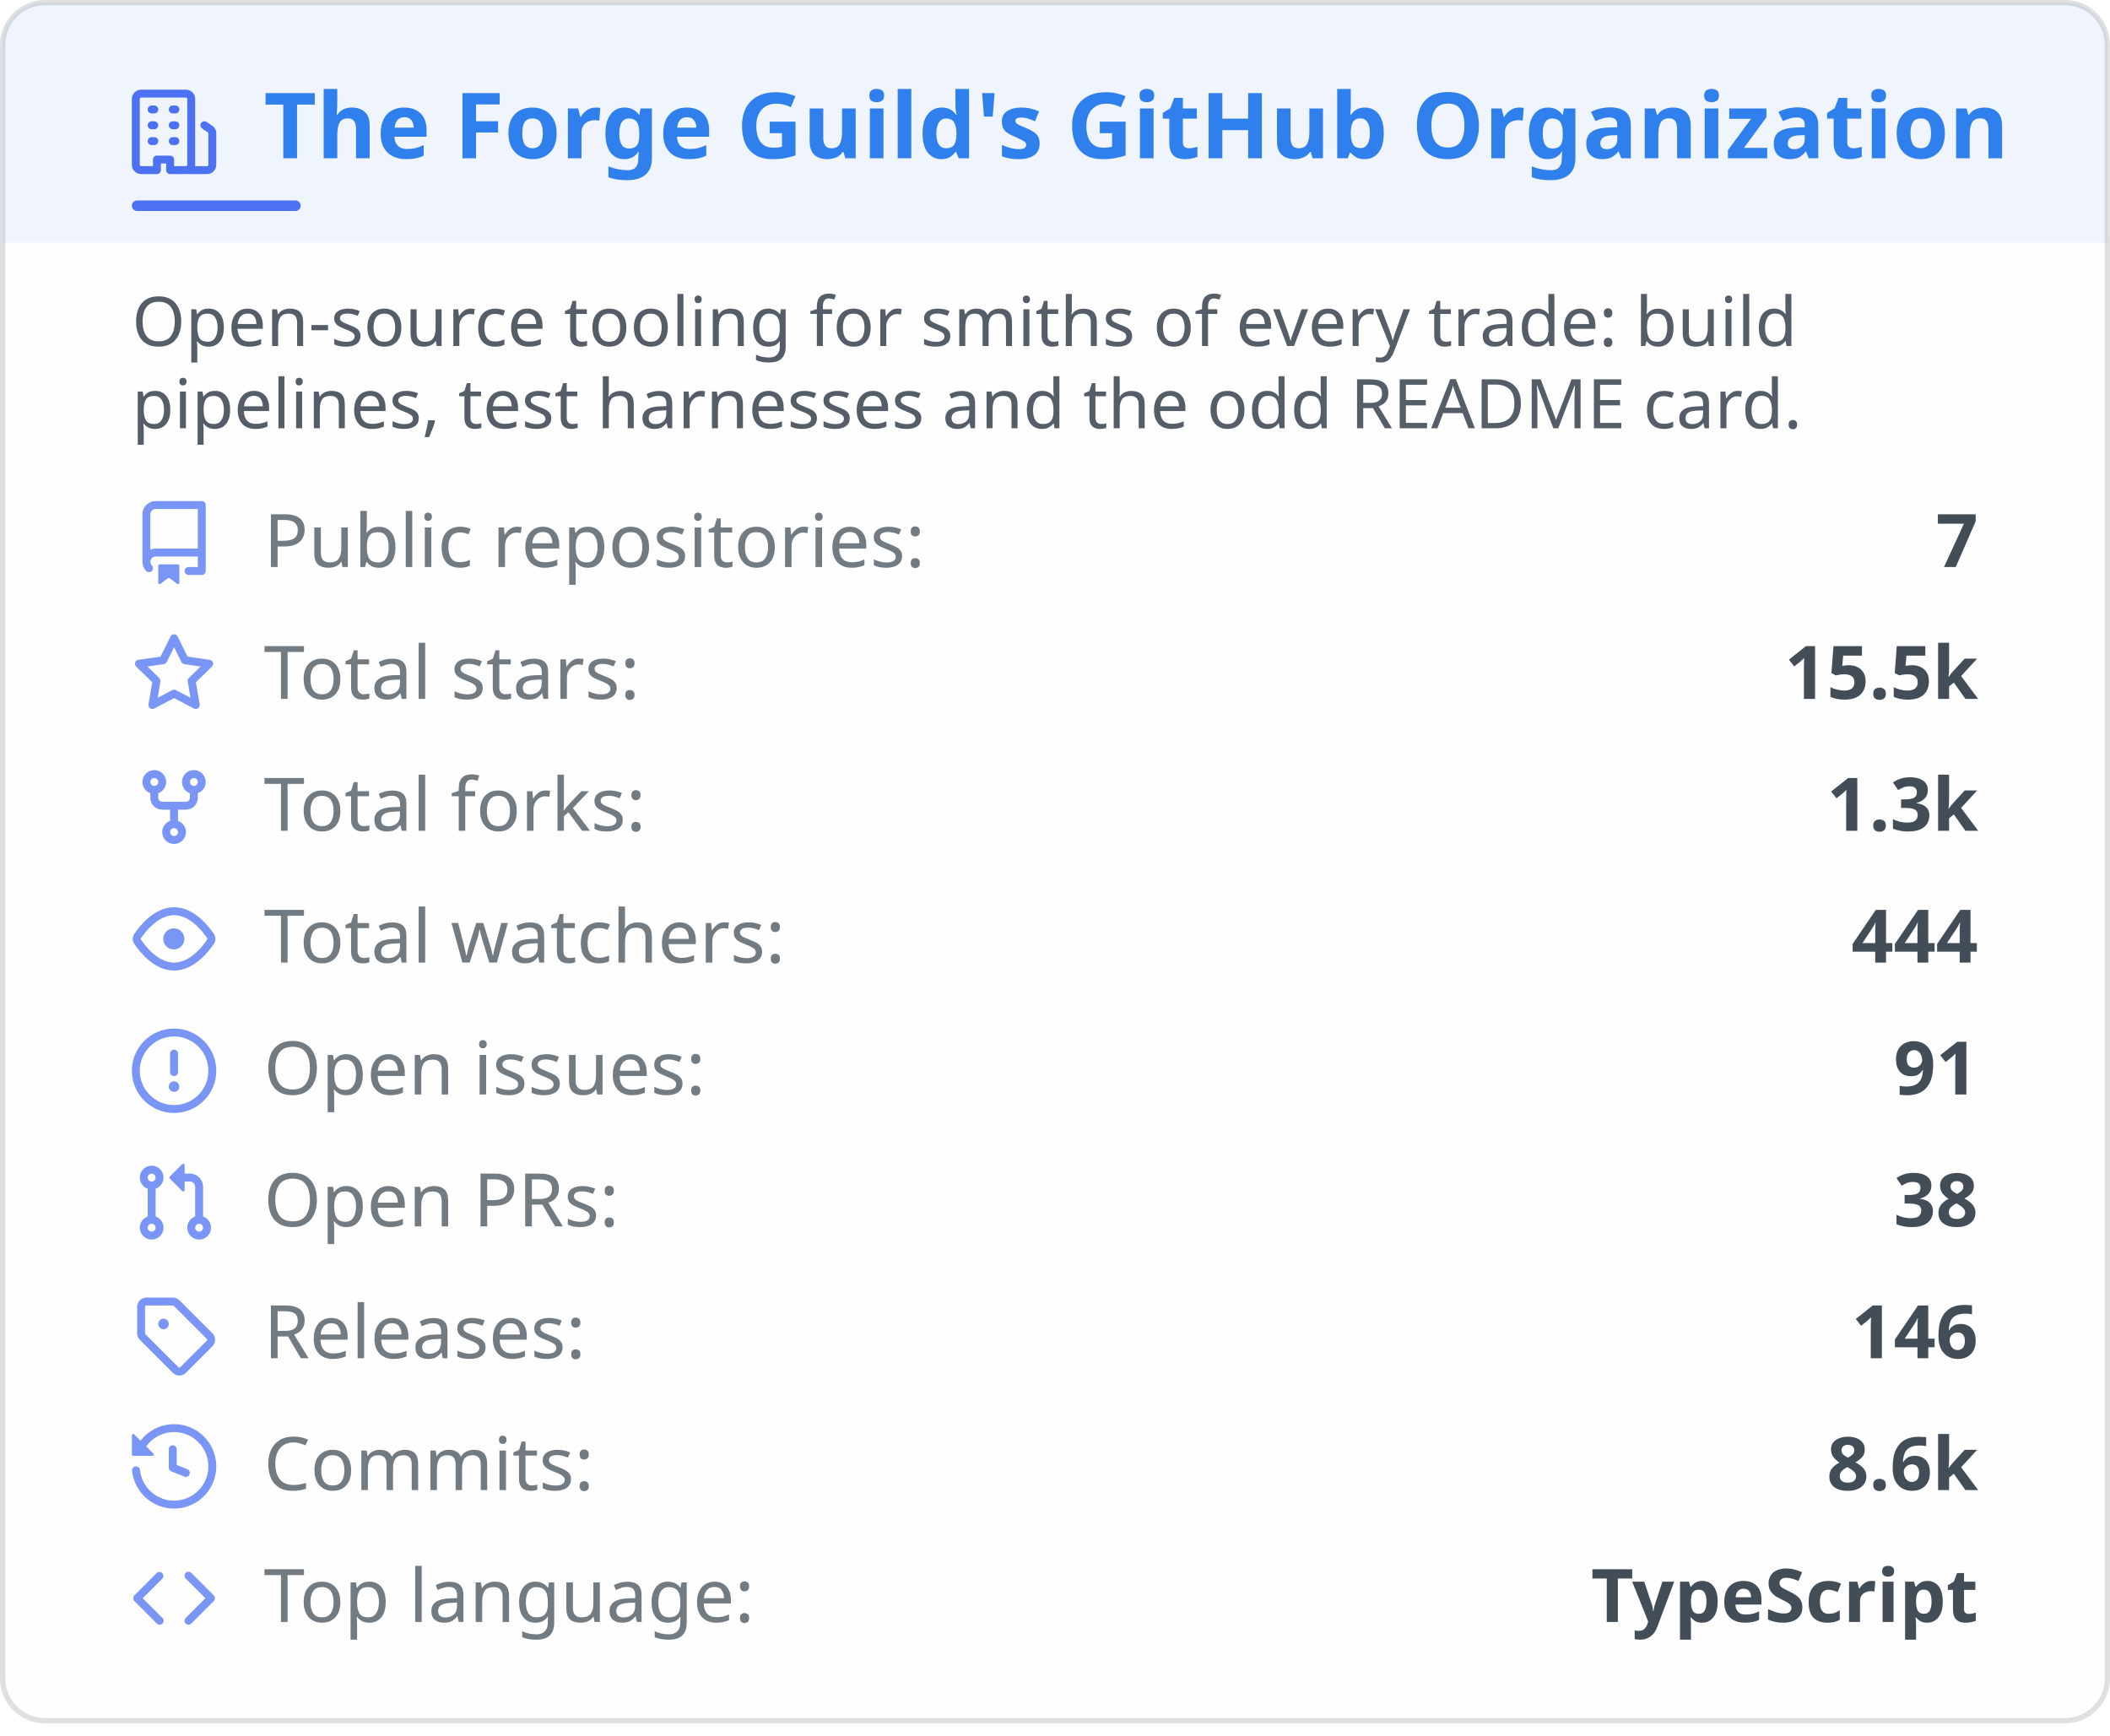
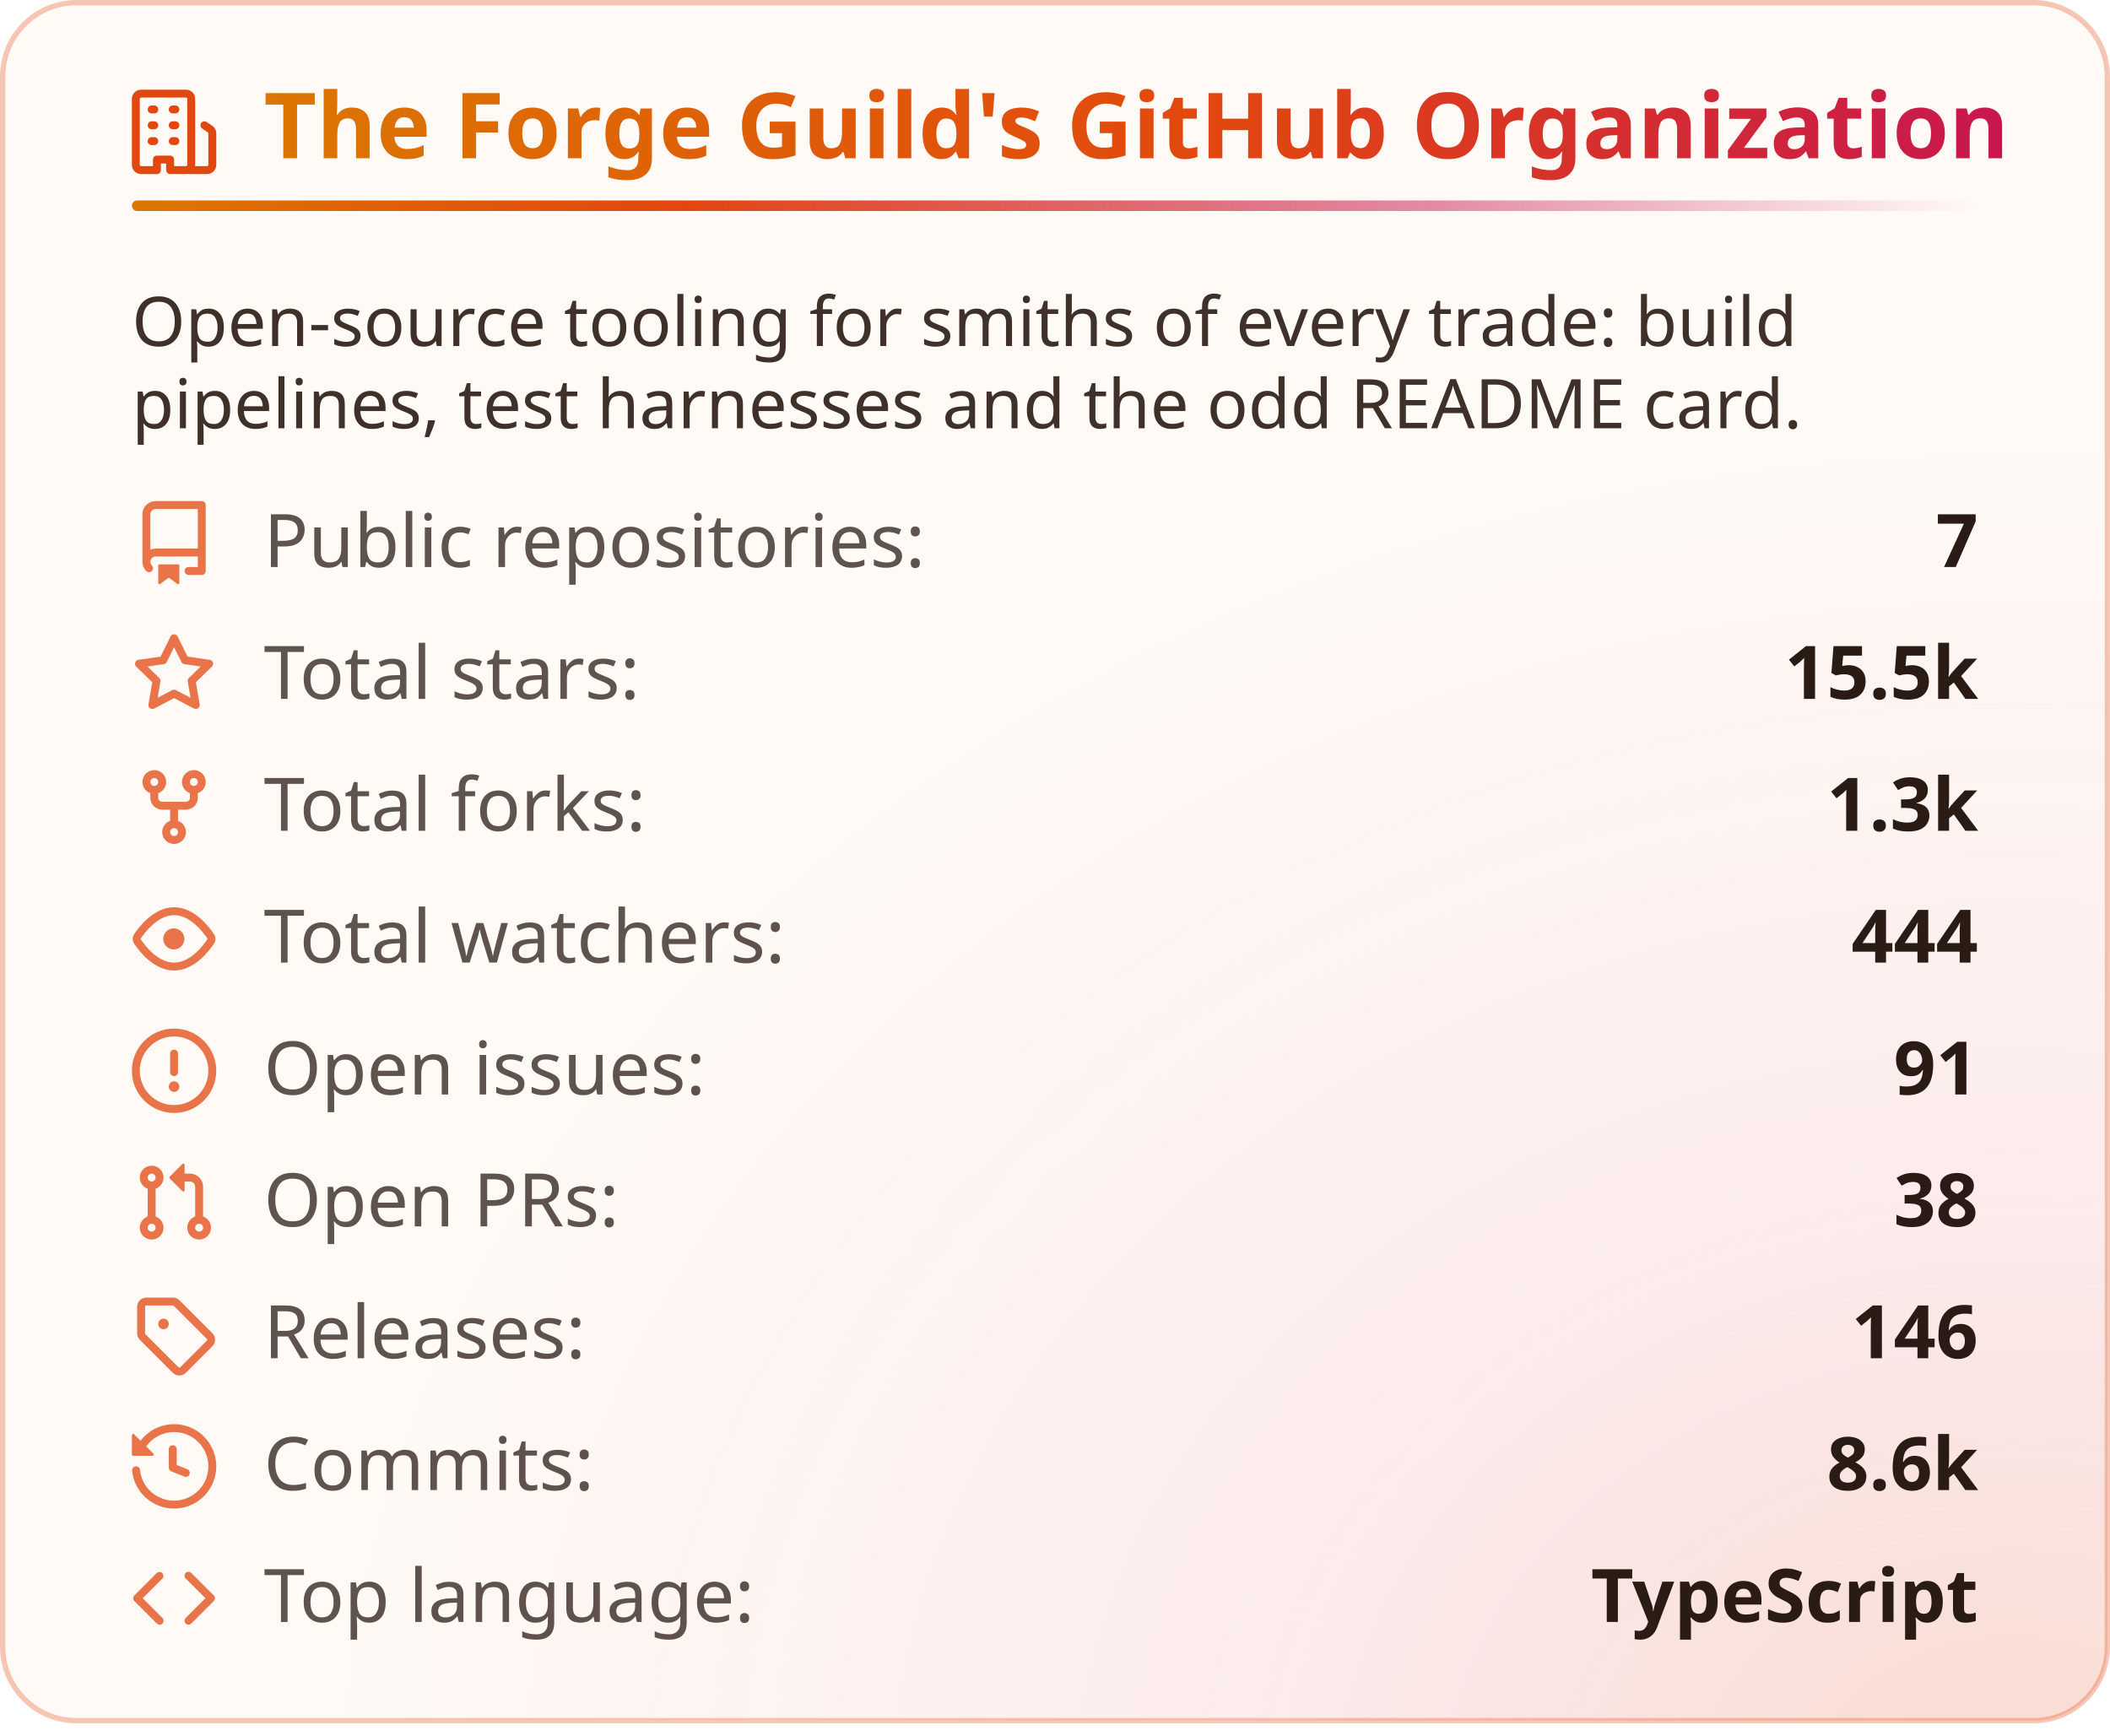
<svg xmlns="http://www.w3.org/2000/svg" width="400" height="329" viewBox="0 0 400 329" fill="none" role="img" aria-labelledby="title-id desc-id">
  <style>
    .header {
      font: 600 18px 'Segoe UI', Ubuntu, "Helvetica Neue", Sans-Serif;
-       fill: #2f80ed;
+       fill: url(#heat);
      animation: fadeInAnimation 0.8s ease-in-out backwards;
    }
    /* The icon reads against the title rather than with it, so it keeps its own color. */
    .title-icon {
-       fill: #4c71f2;
+       fill: #e2470f;
      animation: fadeInAnimation 0.8s ease-in-out backwards;
    }
    .title-accent {
-       fill: #4c71f2;
-       animation: fadeInAnimation 0.8s ease-in-out backwards;
-     }
-     .title-band {
-       fill: #2f80ed;
-       opacity: 0.08;
+       transform-box: fill-box;
+       transform-origin: left center;
+       animation: trailAnimation 0.9s cubic-bezier(0.2, 0.7, 0.2, 1) 0.2s backwards;
    }
    .header {
      font-size: 17.3px;
    }
    @supports(-moz-appearance: auto) {
      /* Selector detects Firefox */
      .header {
        font-size: 14.8px;
      }
    }
    .stat {
      font: 400 14px 'Segoe UI', Ubuntu, "Helvetica Neue", Sans-Serif;
-       fill: #434d58;
+       fill: #2a1b14;
      font-variant-numeric: tabular-nums;
    }
    .description {
      font: 400 13px 'Segoe UI', Ubuntu, "Helvetica Neue", Sans-Serif;
-       fill: #434d58;
+       fill: #2a1b14;
      opacity: 0.9;
    }
    .stagger {
      animation: fadeInAnimation 0.3s ease-in-out backwards;
    }
    .not_bold {
      font-weight: 400;
      opacity: 0.75;
    }
    .bold {
      font-weight: 600;
    }
    .icon {
-       fill: #4c71f2;
+       fill: #e2470f;
      opacity: 0.75;
      display: block;
    }
    /* Animations */
    @keyframes scaleInAnimation {
      from {
        transform: translate(-5px, 5px) scale(0);
      }
      to {
        transform: translate(-5px, 5px) scale(1);
      }
    }
    @keyframes fadeInAnimation {
      from {
        opacity: 0;
      }
      to {
        opacity: 1;
      }
    }
+     @keyframes trailAnimation {
+       from {
+         transform: scaleX(0);
+       }
+     }
    @media (prefers-reduced-motion: reduce) {
      * {
        animation-duration: 0s !important;
        animation-delay: 0s !important;
      }
    }
  </style>
-   <rect data-testid="card-bg" class="card-bg" x="0.5" y="0.5" rx="8" height="99%" stroke="#0000001f" width="399" fill="#fffefe" stroke-opacity="1" />
-   <path data-testid="title-band" class="title-band" d="M0.5 8.5a8 8 0 0 1 8 -8h383a8 8 0 0 1 8 8v37.5h-399z" />
+   <defs>
+     <linearGradient id="heat" x1="0" y1="0" x2="1" y2="0">
+       <stop offset="0" class="heat-0" stop-color="#dc7600" />
+       <stop offset="0.55" class="heat-1" stop-color="#e2470f" />
+       <stop offset="1" class="heat-2" stop-color="#c8174f" />
+     </linearGradient>
+     <linearGradient id="heat-ring" x1="0" y1="1" x2="1" y2="0">
+       <stop offset="0" class="heat-0" stop-color="#dc7600" />
+       <stop offset="0.55" class="heat-1" stop-color="#e2470f" />
+       <stop offset="1" class="heat-2" stop-color="#c8174f" />
+     </linearGradient>
+     <linearGradient id="heat-trail" x1="0" y1="0" x2="1" y2="0">
+       <stop offset="0" class="heat-0" stop-color="#dc7600" />
+       <stop offset="0.3" class="heat-1" stop-color="#e2470f" />
+       <stop offset="0.7" class="heat-2" stop-color="#c8174f" stop-opacity="0.5" />
+       <stop offset="1" class="heat-2" stop-color="#c8174f" stop-opacity="0" />
+     </linearGradient>
+     <radialGradient id="heat-glow" cx="0.95" cy="1.05" r="0.8">
+       <stop offset="0" class="glow-core" stop-color="#e2470f" stop-opacity="0.17" />
+       <stop offset="0.45" class="glow-edge" stop-color="#c8174f" stop-opacity="0.06" />
+       <stop offset="1" class="heat-2" stop-color="#c8174f" stop-opacity="0" />
+     </radialGradient>
+     <filter id="heat-bloom" x="-50%" y="-50%" width="200%" height="200%">
+       <feGaussianBlur stdDeviation="3.5" result="bloom" />
+       <feMerge>
+         <feMergeNode in="bloom" />
+         <feMergeNode in="SourceGraphic" />
+       </feMerge>
+     </filter>
+   </defs>
+   <rect data-testid="card-bg" class="card-bg" x="0.5" y="0.5" rx="14" height="99%" width="399" stroke="#e2470f4d" fill="#fffaf6" stroke-opacity="1" />
+   <rect data-testid="card-glow" x="0.5" y="0.5" rx="14" height="99%" width="399" fill="url(#heat-glow)" />
  <g data-testid="card-title" transform="translate(25, 30)">
    <g>
      <svg class="title-icon" x="0" y="-13" viewBox="0 0 16 16" version="1.1" width="16" height="16">
        <path d="M1.75 16A1.75 1.75 0 0 1 0 14.25V1.75C0 .784.784 0 1.75 0h8.5C11.216 0 12 .784 12 1.75v12.5c0 .085-.006.168-.018.25h2.268a.25.25 0 0 0 .25-.25V8.285a.25.25 0 0 0-.111-.208l-1.055-.703a.749.749 0 1 1 .832-1.248l1.055.703c.487.325.779.871.779 1.456v5.965A1.75 1.75 0 0 1 14.25 16h-3.5a.766.766 0 0 1-.197-.026c-.099.017-.2.026-.303.026h-3a.75.75 0 0 1-.75-.75V14h-1v1.25a.75.75 0 0 1-.75.75Zm-.25-1.75c0 .138.112.25.25.25H4v-1.25a.75.75 0 0 1 .75-.75h2.5a.75.75 0 0 1 .75.75v1.25h2.25a.25.25 0 0 0 .25-.25V1.75a.25.25 0 0 0-.25-.25h-8.5a.25.25 0 0 0-.25.25ZM3.75 6h.5a.75.75 0 0 1 0 1.5h-.5a.75.75 0 0 1 0-1.5ZM3 3.75A.75.75 0 0 1 3.75 3h.5a.75.75 0 0 1 0 1.5h-.5A.75.75 0 0 1 3 3.75Zm4 3A.75.75 0 0 1 7.75 6h.5a.75.75 0 0 1 0 1.5h-.5A.75.75 0 0 1 7 6.75ZM7.75 3h.5a.75.75 0 0 1 0 1.5h-.5a.75.75 0 0 1 0-1.5ZM3 9.75A.75.75 0 0 1 3.75 9h.5a.75.75 0 0 1 0 1.5h-.5A.75.75 0 0 1 3 9.75ZM7.75 9h.5a.75.75 0 0 1 0 1.5h-.5a.75.75 0 0 1 0-1.5Z" />
      </svg>
    </g>
    <g transform="translate(25, 0)">
      <text x="0" y="0" class="header" data-testid="header">The Forge Guild's GitHub Organization</text>
    </g>
-     <rect data-testid="title-accent" class="title-accent" x="0" y="8" width="32" height="2" rx="1" />
+     <rect data-testid="title-accent" class="title-accent" x="0" y="8" width="350" height="2" rx="1" fill="url(#heat-trail)" />
  </g>
  <g data-testid="main-card-body" transform="translate(0, 55)">
    <text class="description" data-testid="description" x="25" y="-5">
      <tspan dy="1.2em" x="25">Open-source tooling for smiths of every trade: build</tspan>
      <tspan dy="1.2em" x="25">pipelines, test harnesses and the odd README card.</tspan>
    </text>
    <g transform="translate(0, 40)">
      <g>
        <g class="stagger" style="animation-delay: 120ms" transform="translate(25, 0)">
          <svg data-testid="icon" class="icon" viewBox="0 0 16 16" version="1.1" width="16" height="16">
            <path fill-rule="evenodd" d="M2 2.5A2.5 2.5 0 014.5 0h8.75a.75.75 0 01.75.75v12.5a.75.75 0 01-.75.75h-2.5a.75.75 0 110-1.5h1.75v-2h-8a1 1 0 00-.714 1.7.75.75 0 01-1.072 1.05A2.495 2.495 0 012 11.5v-9zm10.5-1V9h-8c-.356 0-.694.074-1 .208V2.5a1 1 0 011-1h8zM5 12.25v3.25a.25.25 0 00.4.2l1.45-1.087a.25.25 0 01.3 0L8.6 15.7a.25.25 0 00.4-.2v-3.25a.25.25 0 00-.25-.25h-3.5a.25.25 0 00-.25.25z" />
          </svg>
          <text class="stat not_bold" x="25" y="12.5">Public repositories:</text>
          <text class="stat bold" x="350" text-anchor="end" y="12.5" data-testid="repos">7</text>
        </g>
      </g>
      <g transform="translate(0, 25)">
        <g class="stagger" style="animation-delay: 160ms" transform="translate(25, 0)">
          <svg data-testid="icon" class="icon" viewBox="0 0 16 16" version="1.1" width="16" height="16">
            <path fill-rule="evenodd" d="M8 .25a.75.75 0 01.673.418l1.882 3.815 4.21.612a.75.75 0 01.416 1.279l-3.046 2.97.719 4.192a.75.75 0 01-1.088.791L8 12.347l-3.766 1.98a.75.75 0 01-1.088-.79l.72-4.194L.818 6.374a.75.75 0 01.416-1.28l4.21-.611L7.327.668A.75.75 0 018 .25zm0 2.445L6.615 5.5a.75.75 0 01-.564.41l-3.097.45 2.24 2.184a.75.75 0 01.216.664l-.528 3.084 2.769-1.456a.75.75 0 01.698 0l2.77 1.456-.53-3.084a.75.75 0 01.216-.664l2.24-2.183-3.096-.45a.75.75 0 01-.564-.41L8 2.694v.001z" />
          </svg>
          <text class="stat not_bold" x="25" y="12.5">Total stars:</text>
          <text class="stat bold" x="350" text-anchor="end" y="12.5" data-testid="stars">15.5k</text>
        </g>
      </g>
      <g transform="translate(0, 50)">
        <g class="stagger" style="animation-delay: 200ms" transform="translate(25, 0)">
          <svg data-testid="icon" class="icon" viewBox="0 0 16 16" version="1.1" width="16" height="16">
            <path fill-rule="evenodd" d="M5 3.25a.75.75 0 11-1.5 0 .75.75 0 011.5 0zm0 2.122a2.25 2.25 0 10-1.5 0v.878A2.25 2.25 0 005.75 8.5h1.5v2.128a2.251 2.251 0 101.5 0V8.5h1.5a2.25 2.25 0 002.25-2.25v-.878a2.25 2.25 0 10-1.5 0v.878a.75.75 0 01-.75.75h-4.5A.75.75 0 015 6.25v-.878zm3.75 7.378a.75.75 0 11-1.5 0 .75.75 0 011.5 0zm3-8.75a.75.75 0 100-1.5.75.75 0 000 1.5z" />
          </svg>
          <text class="stat not_bold" x="25" y="12.5">Total forks:</text>
          <text class="stat bold" x="350" text-anchor="end" y="12.5" data-testid="forks">1.3k</text>
        </g>
      </g>
      <g transform="translate(0, 75)">
        <g class="stagger" style="animation-delay: 240ms" transform="translate(25, 0)">
          <svg data-testid="icon" class="icon" viewBox="0 0 16 16" version="1.1" width="16" height="16">
            <path fill-rule="evenodd" d="M8 2c1.981 0 3.671.992 4.933 2.078 1.27 1.091 2.187 2.345 2.637 3.023a1.62 1.62 0 0 1 0 1.798c-.45.678-1.367 1.932-2.637 3.023C11.67 13.008 9.981 14 8 14c-1.981 0-3.671-.992-4.933-2.078C1.797 10.83.88 9.576.43 8.898a1.62 1.62 0 0 1 0-1.798c.45-.677 1.367-1.931 2.637-3.022C4.33 2.992 6.019 2 8 2ZM1.679 7.932a.12.12 0 0 0 0 .136c.411.622 1.241 1.75 2.366 2.717C5.176 11.758 6.527 12.5 8 12.5c1.473 0 2.825-.742 3.955-1.715 1.124-.967 1.954-2.096 2.366-2.717a.12.12 0 0 0 0-.136c-.412-.621-1.242-1.75-2.366-2.717C10.824 4.242 9.473 3.5 8 3.5c-1.473 0-2.825.742-3.955 1.715-1.124.967-1.954 2.096-2.366 2.717ZM8 10a2 2 0 1 1-.001-3.999A2 2 0 0 1 8 10Z" />
          </svg>
          <text class="stat not_bold" x="25" y="12.5">Total watchers:</text>
          <text class="stat bold" x="350" text-anchor="end" y="12.5" data-testid="watchers">444</text>
        </g>
      </g>
      <g transform="translate(0, 100)">
        <g class="stagger" style="animation-delay: 280ms" transform="translate(25, 0)">
          <svg data-testid="icon" class="icon" viewBox="0 0 16 16" version="1.1" width="16" height="16">
            <path fill-rule="evenodd" d="M8 1.5a6.5 6.5 0 100 13 6.5 6.5 0 000-13zM0 8a8 8 0 1116 0A8 8 0 010 8zm9 3a1 1 0 11-2 0 1 1 0 012 0zm-.25-6.25a.75.75 0 00-1.5 0v3.5a.75.75 0 001.5 0v-3.5z" />
          </svg>
          <text class="stat not_bold" x="25" y="12.5">Open issues:</text>
          <text class="stat bold" x="350" text-anchor="end" y="12.5" data-testid="open_issues">91</text>
        </g>
      </g>
      <g transform="translate(0, 125)">
        <g class="stagger" style="animation-delay: 320ms" transform="translate(25, 0)">
          <svg data-testid="icon" class="icon" viewBox="0 0 16 16" version="1.1" width="16" height="16">
            <path fill-rule="evenodd" d="M7.177 3.073L9.573.677A.25.25 0 0110 .854v4.792a.25.25 0 01-.427.177L7.177 3.427a.25.25 0 010-.354zM3.75 2.5a.75.75 0 100 1.5.75.75 0 000-1.5zm-2.25.75a2.25 2.25 0 113 2.122v5.256a2.251 2.251 0 11-1.5 0V5.372A2.25 2.25 0 011.5 3.25zM11 2.5h-1V4h1a1 1 0 011 1v5.628a2.251 2.251 0 101.5 0V5A2.5 2.5 0 0011 2.5zm1 10.25a.75.75 0 111.5 0 .75.75 0 01-1.5 0zM3.75 12a.75.75 0 100 1.5.75.75 0 000-1.5z" />
          </svg>
          <text class="stat not_bold" x="25" y="12.5">Open PRs:</text>
          <text class="stat bold" x="350" text-anchor="end" y="12.5" data-testid="open_prs">38</text>
        </g>
      </g>
      <g transform="translate(0, 150)">
        <g class="stagger" style="animation-delay: 360ms" transform="translate(25, 0)">
          <svg data-testid="icon" class="icon" viewBox="0 0 16 16" version="1.1" width="16" height="16">
            <path d="M1 7.775V2.75C1 1.784 1.784 1 2.75 1h5.025c.464 0 .91.184 1.238.513l6.25 6.25a1.75 1.75 0 0 1 0 2.474l-5.026 5.026a1.75 1.75 0 0 1-2.474 0l-6.25-6.25A1.752 1.752 0 0 1 1 7.775Zm1.5 0c0 .066.026.13.073.177l6.25 6.25a.25.25 0 0 0 .354 0l5.025-5.025a.25.25 0 0 0 0-.354l-6.25-6.25a.25.25 0 0 0-.177-.073H2.75a.25.25 0 0 0-.25.25ZM6 5a1 1 0 1 1 0 2 1 1 0 0 1 0-2Z" />
          </svg>
          <text class="stat not_bold" x="25" y="12.5">Releases:</text>
          <text class="stat bold" x="350" text-anchor="end" y="12.5" data-testid="releases">146</text>
        </g>
      </g>
      <g transform="translate(0, 175)">
        <g class="stagger" style="animation-delay: 400ms" transform="translate(25, 0)">
          <svg data-testid="icon" class="icon" viewBox="0 0 16 16" version="1.1" width="16" height="16">
            <path fill-rule="evenodd" d="M1.643 3.143L.427 1.927A.25.25 0 000 2.104V5.75c0 .138.112.25.25.25h3.646a.25.25 0 00.177-.427L2.715 4.215a6.5 6.5 0 11-1.18 4.458.75.75 0 10-1.493.154 8.001 8.001 0 101.6-5.684zM7.75 4a.75.75 0 01.75.75v2.992l2.028.812a.75.75 0 01-.557 1.392l-2.5-1A.75.75 0 017 8.25v-3.5A.75.75 0 017.75 4z" />
          </svg>
          <text class="stat not_bold" x="25" y="12.5">Commits:</text>
          <text class="stat bold" x="350" text-anchor="end" y="12.5" data-testid="commits">8.6k</text>
        </g>
      </g>
      <g transform="translate(0, 200)">
        <g class="stagger" style="animation-delay: 440ms" transform="translate(25, 0)">
          <svg data-testid="icon" class="icon" viewBox="0 0 16 16" version="1.1" width="16" height="16">
            <path d="M4.72 3.22a.75.75 0 0 1 1.06 1.06L2.06 8l3.72 3.72a.75.75 0 1 1-1.06 1.06L.47 8.53a.75.75 0 0 1 0-1.06Zm6.56 0a.75.75 0 1 0-1.06 1.06L13.94 8l-3.72 3.72a.75.75 0 1 0 1.06 1.06l4.25-4.25a.75.75 0 0 0 0-1.06Z" />
          </svg>
          <text class="stat not_bold" x="25" y="12.5">Top language:</text>
          <text class="stat bold" x="350" text-anchor="end" y="12.5" data-testid="top_language">TypeScript</text>
        </g>
      </g>
    </g>
  </g>
</svg>
